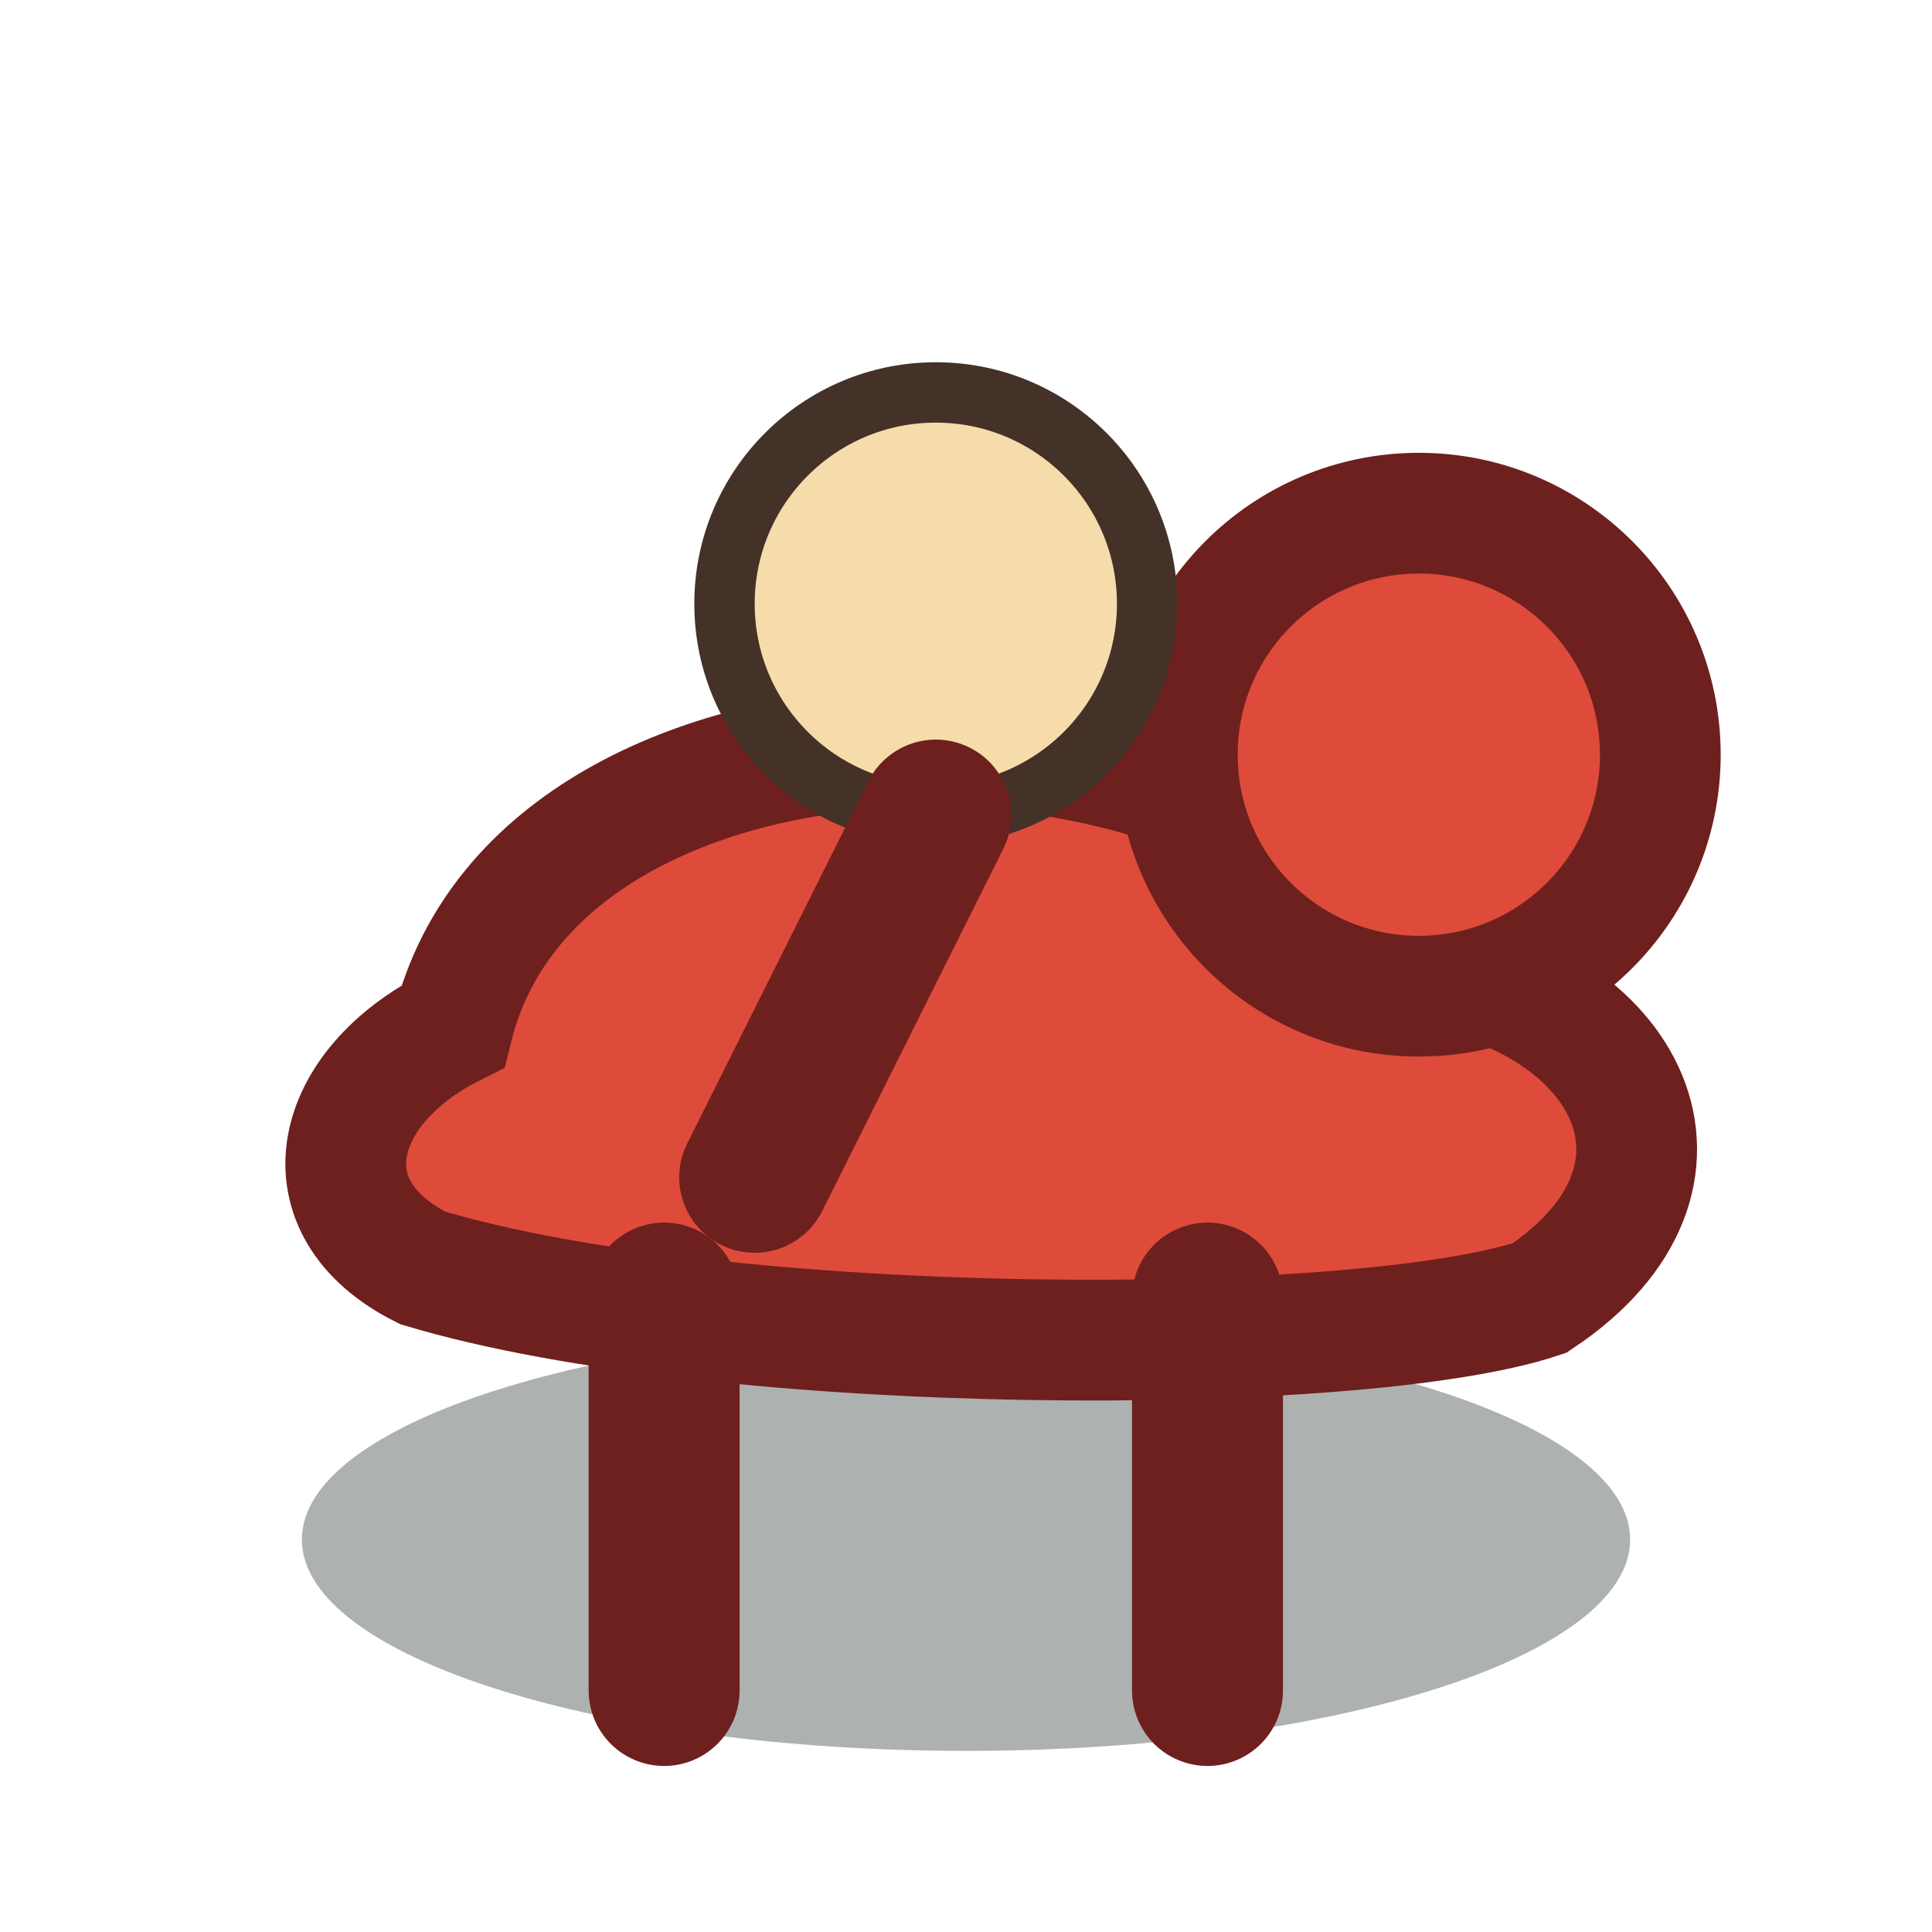
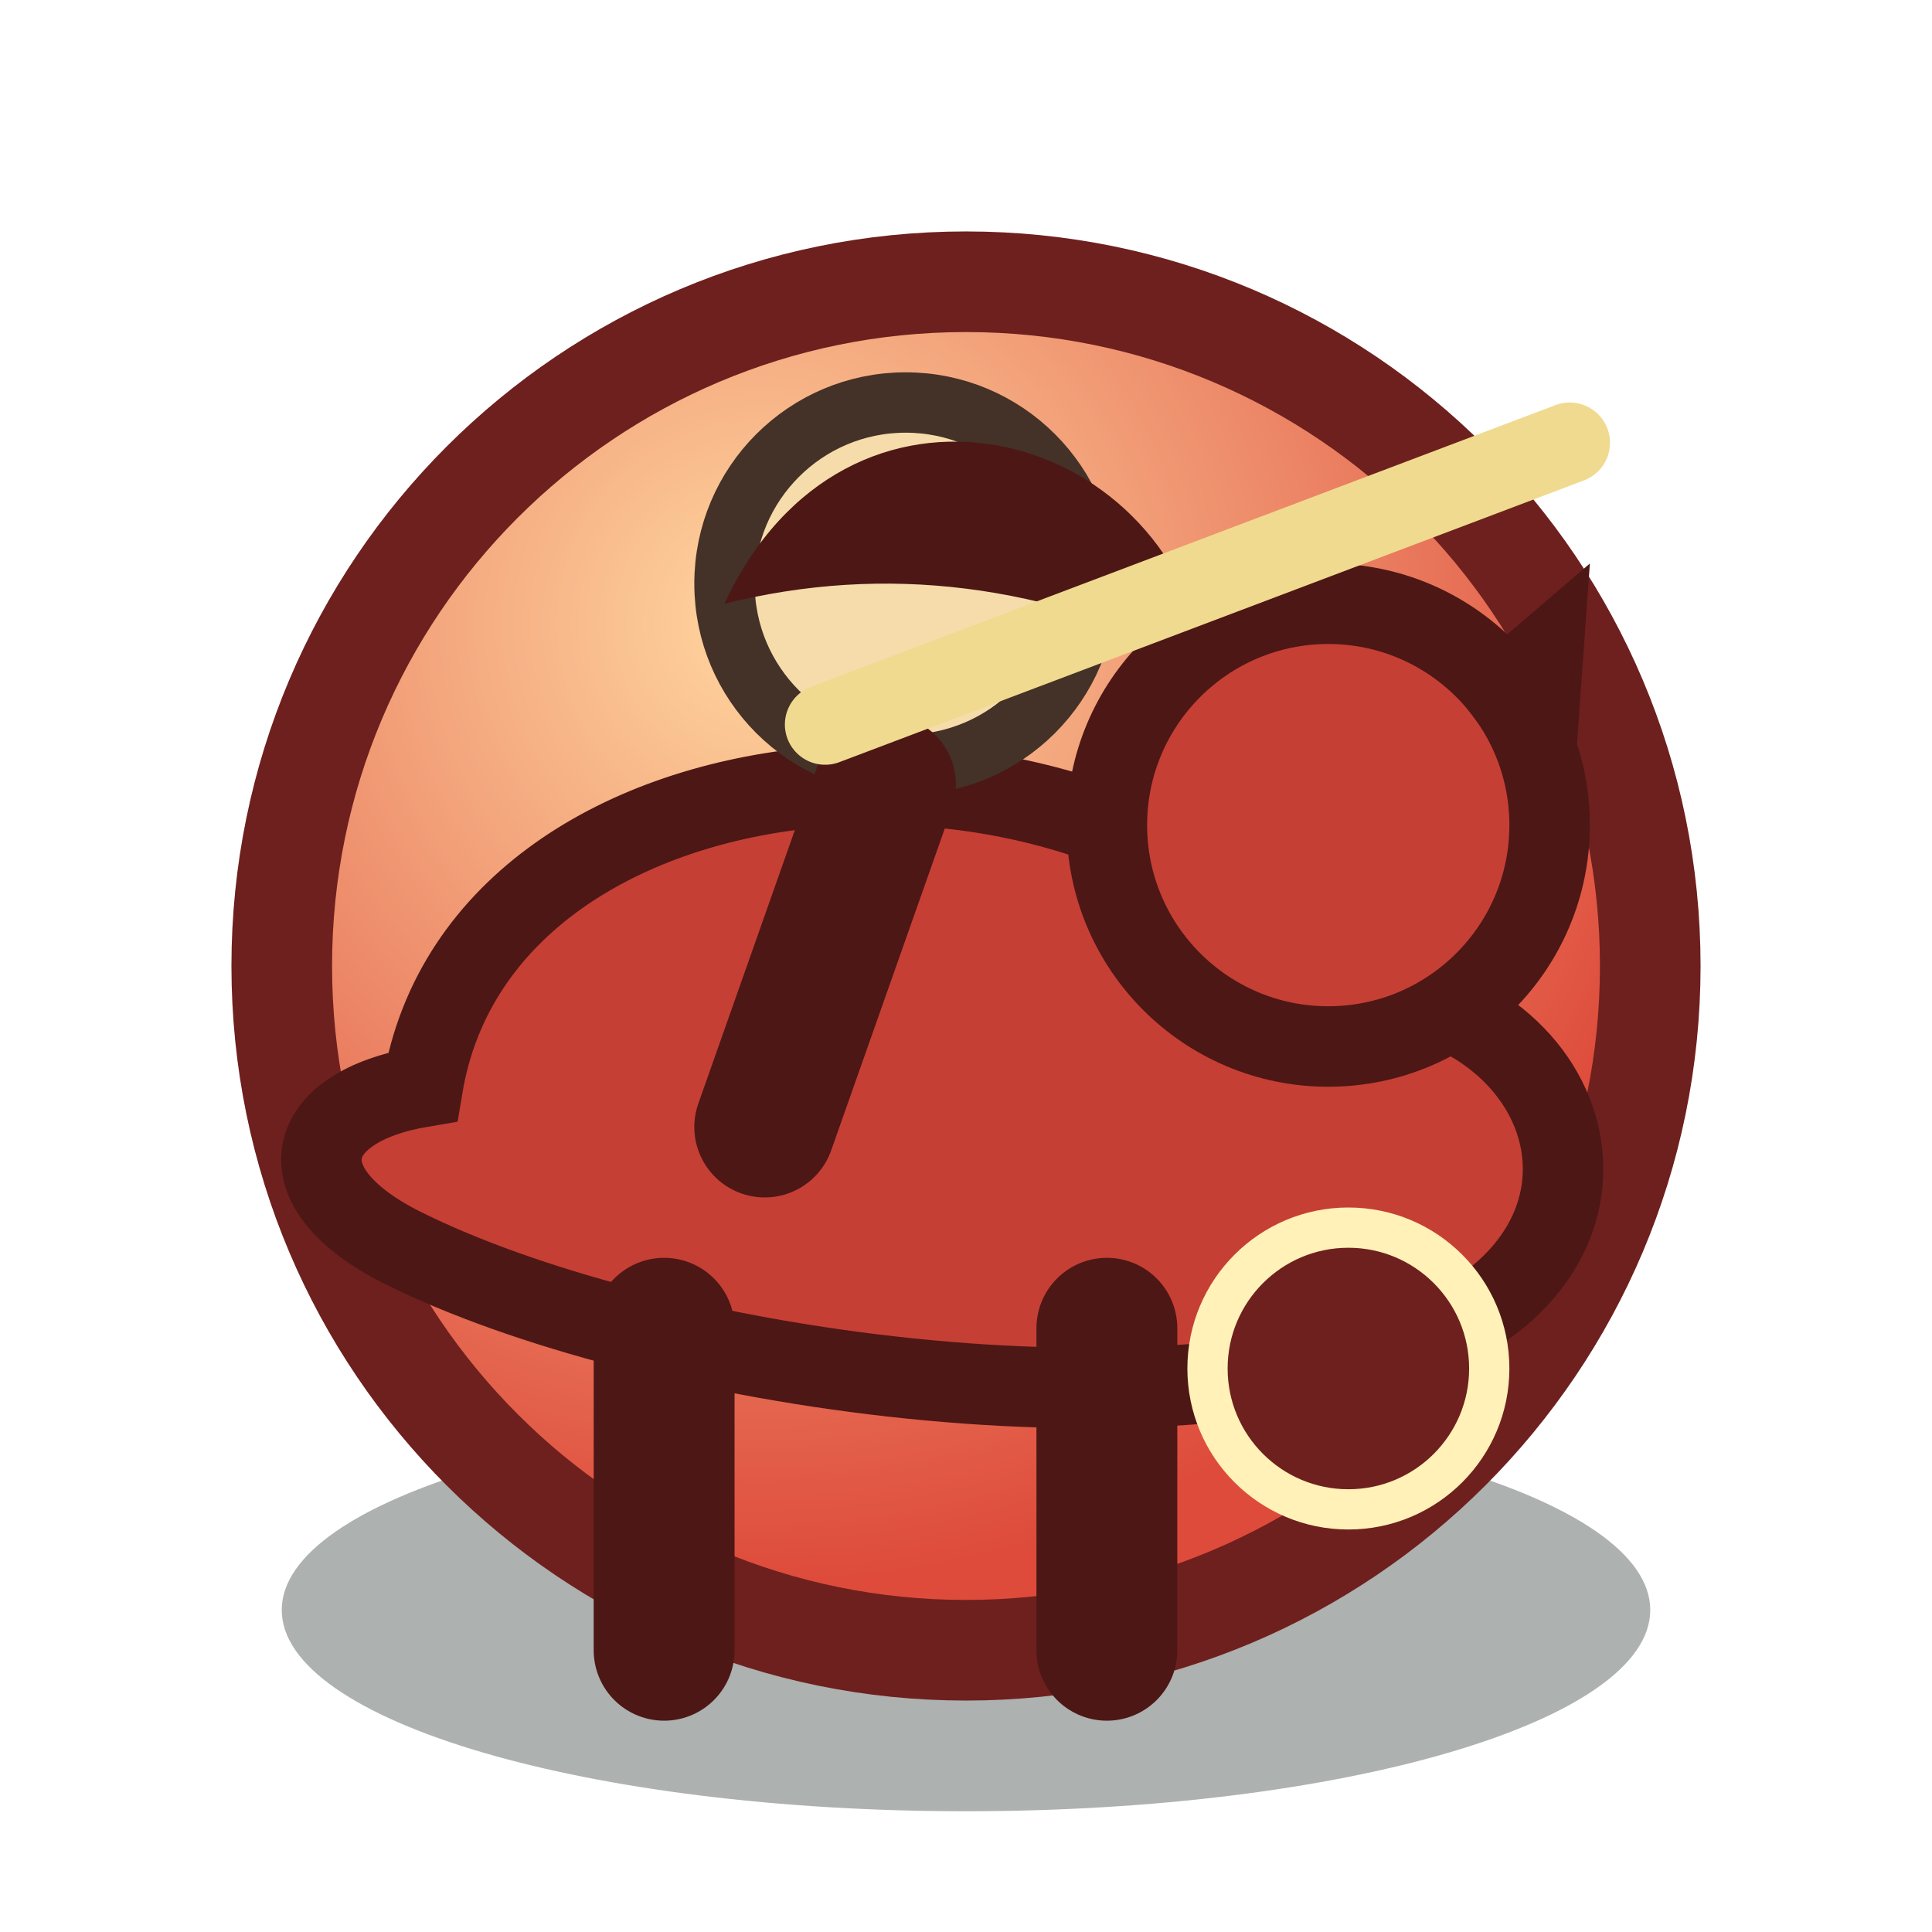
- <svg xmlns="http://www.w3.org/2000/svg" width="64" height="64" viewBox="0 0 64 64">
-   <ellipse cx="32" cy="51" rx="22" ry="7" fill="#13201b" opacity="0.35" />
-   <path d="M15 34 C18 22 41 22 47 32 C54 33 57 39 51 43 C45 45 24 45 14 42 C10 40 11 36 15 34 Z" fill="#de4b3b" stroke="#6e201e" stroke-width="4" />
-   <circle cx="47" cy="25" r="8" fill="#de4b3b" stroke="#6e201e" stroke-width="4" />
-   <path d="M22 43 V56 M40 43 V56" stroke="#6e201e" stroke-width="5" stroke-linecap="round" />
-   <circle cx="31" cy="20" r="7" fill="#f5dcaa" stroke="#443128" stroke-width="2" />
-   <path d="M31 27 L25 39" stroke="#6e201e" stroke-width="5" stroke-linecap="round" />
+ <svg xmlns="http://www.w3.org/2000/svg" width="96" height="96" viewBox="0 0 96 96">
+   <defs>
+     <radialGradient id="bg" cx="35%" cy="25%" r="70%">
+       <stop offset="0" stop-color="#ffd6a0" />
+       <stop offset="1" stop-color="#de4b3b" />
+     </radialGradient>
+   </defs>
+   <ellipse cx="48" cy="80" rx="34" ry="10" fill="#13201b" opacity="0.35" />
+   <circle cx="48" cy="48" r="34" fill="url(#bg)" stroke="#6e201e" stroke-width="5" />
+   <path d="M21 54 C24 36 55 34 66 49 C78 49 82 61 72 66 C58 72 32 68 20 62 C14 59 15 55 21 54 Z" fill="#c63f34" stroke="#4d1716" stroke-width="4" />
+   <circle cx="66" cy="41" r="11" fill="#c63f34" stroke="#4d1716" stroke-width="4" />
+   <path d="M72 34 L79 28 L78 42 Z" fill="#4d1716" />
+   <path d="M33 66 V82 M55 66 V82" stroke="#4d1716" stroke-width="7" stroke-linecap="round" />
+   <circle cx="45" cy="29" r="9" fill="#f5dcaa" stroke="#443128" stroke-width="3" />
+   <path d="M36 30 C42 17 58 21 60 33 C52 29 44 28 36 30 Z" fill="#4d1716" />
+   <path d="M44 39 L38 56" stroke="#4d1716" stroke-width="7" stroke-linecap="round" />
+   <path d="M41 36 L78 22" stroke="#f0da8f" stroke-width="4" stroke-linecap="round" />
+   <circle cx="67" cy="68" r="7" fill="#6e201e" stroke="#fff1b7" stroke-width="2" />
</svg>
